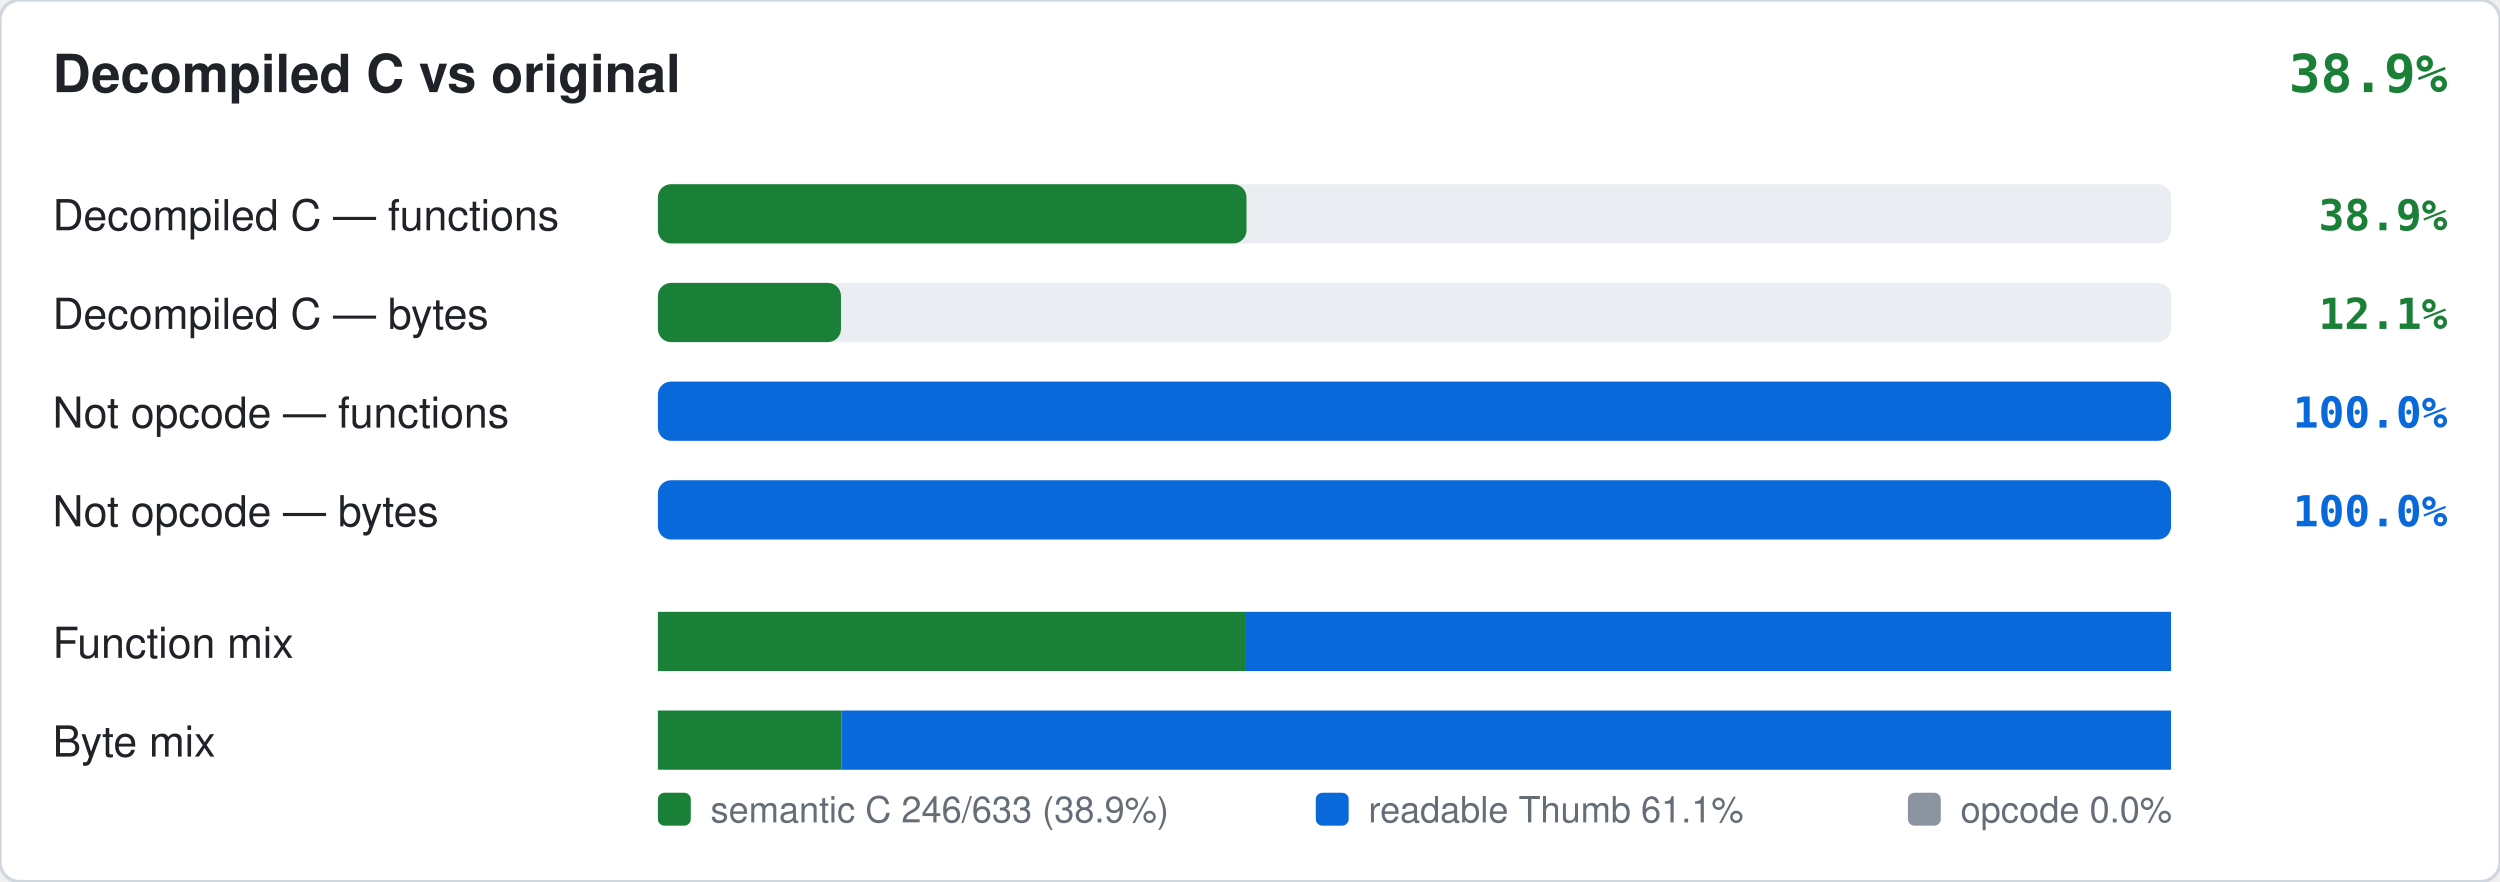
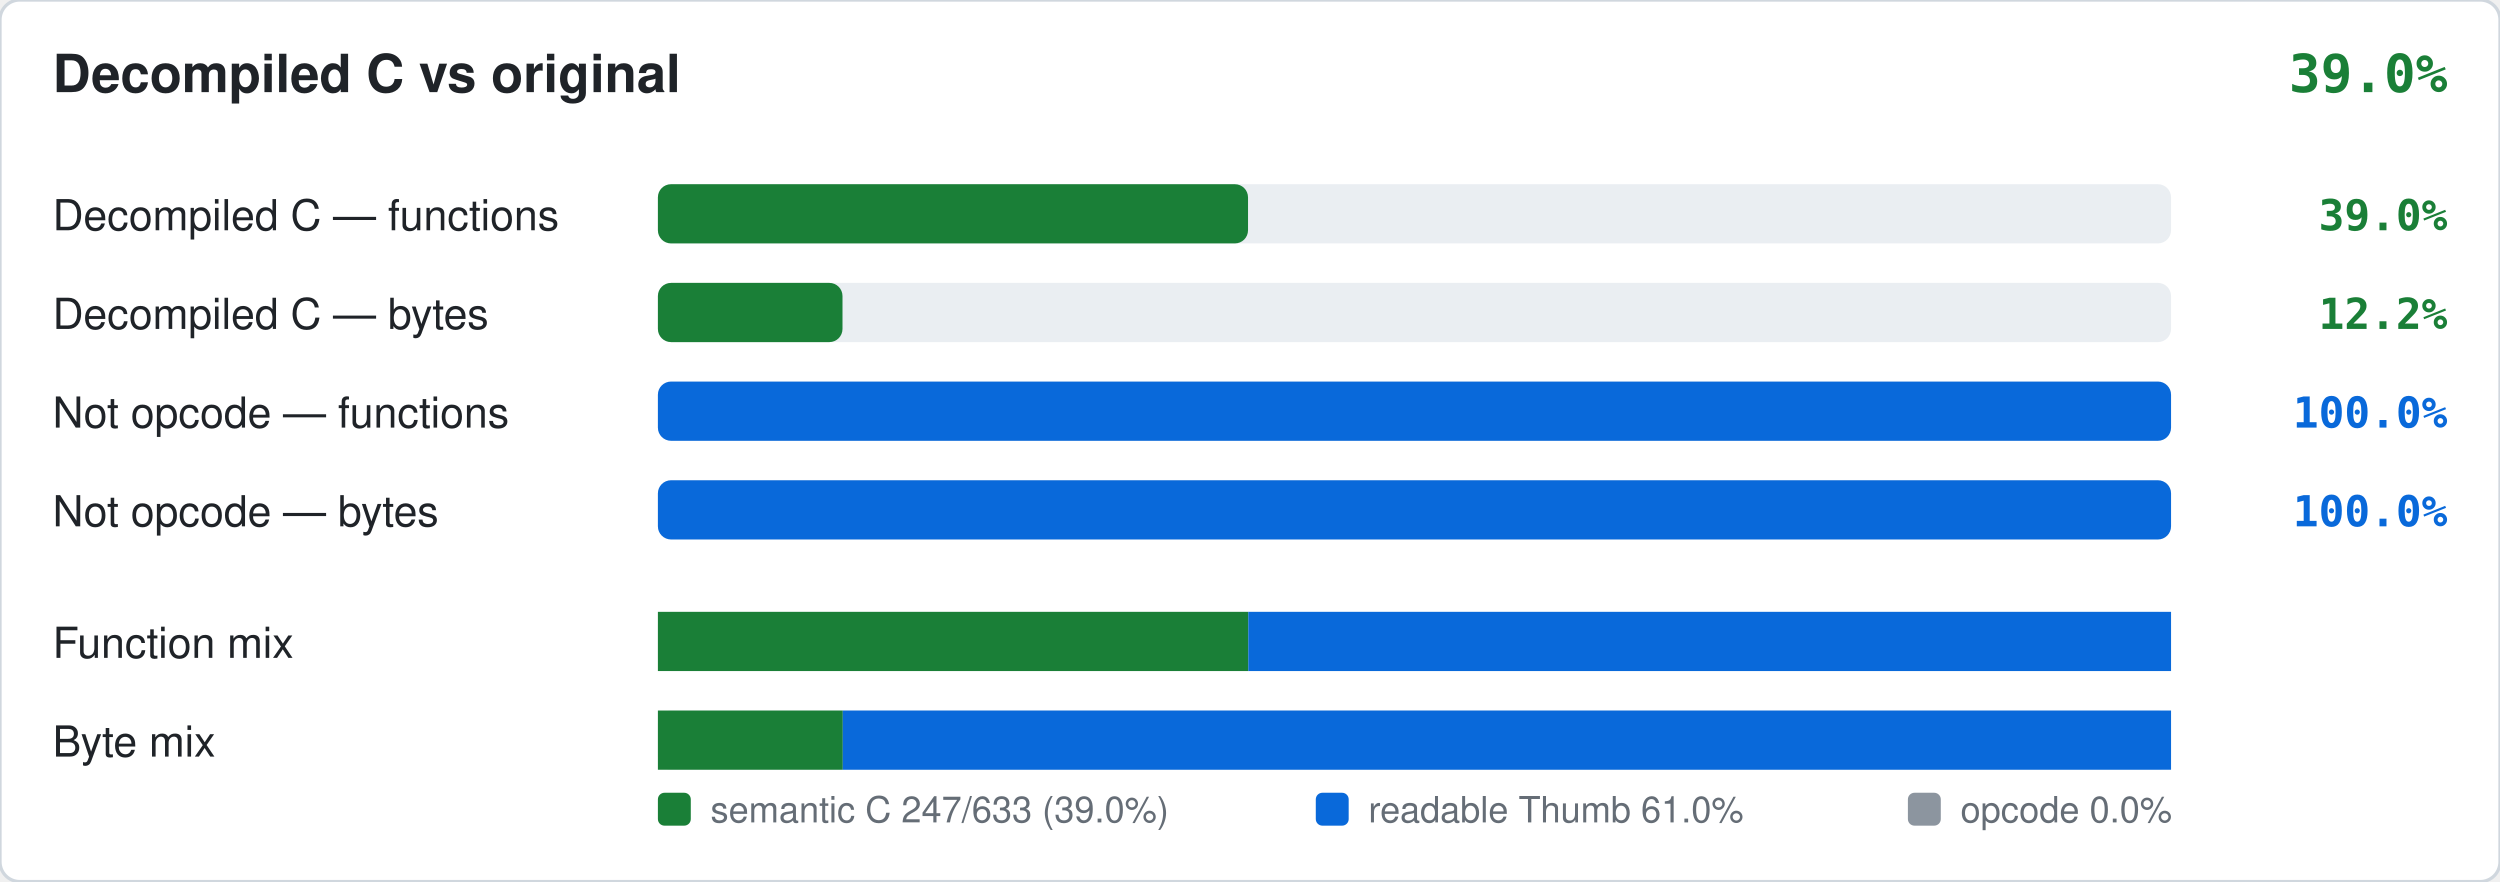
- <svg xmlns="http://www.w3.org/2000/svg" width="760" height="268" viewBox="0 0 760 268" role="img" aria-label="Decompiled C 38.9% functions, 12.1% bytes (246/633, 10,954/90,272)">
+ <svg xmlns="http://www.w3.org/2000/svg" width="760" height="268" viewBox="0 0 760 268" role="img" aria-label="Decompiled C 39.0% functions, 12.2% bytes (247/633, 11,030/90,272)">
  <rect width="760" height="268" rx="6" fill="#ffffff" stroke="#d0d7de" />
  <text x="16" y="28" font-family="-apple-system,BlinkMacSystemFont,Segoe UI,Helvetica,Arial,sans-serif" font-size="16" font-weight="600" fill="#1f2328">Decompiled C vs original</text>
-   <text x="744" y="28" text-anchor="end" font-family="ui-monospace,SFMono-Regular,Menlo,Consolas,monospace" font-size="16" font-weight="700" fill="#1a7f37">38.9%</text>
+   <text x="744" y="28" text-anchor="end" font-family="ui-monospace,SFMono-Regular,Menlo,Consolas,monospace" font-size="16" font-weight="700" fill="#1a7f37">39.0%</text>
  <text x="16" y="70" font-family="-apple-system,BlinkMacSystemFont,Segoe UI,Helvetica,Arial,sans-serif" font-size="13" fill="#1f2328">Decompiled C — functions</text>
  <rect x="200.00" y="56.00" width="460.00" height="18.00" rx="4" fill="#eaeef2" />
-   <rect x="200.00" y="56.00" width="178.94" height="18.00" rx="4" fill="#1a7f37" />
-   <text x="744" y="70" text-anchor="end" font-family="ui-monospace,SFMono-Regular,Menlo,Consolas,monospace" font-size="13" font-weight="700" fill="#1a7f37">38.9%</text>
+   <rect x="200.00" y="56.00" width="179.40" height="18.00" rx="4" fill="#1a7f37" />
+   <text x="744" y="70" text-anchor="end" font-family="ui-monospace,SFMono-Regular,Menlo,Consolas,monospace" font-size="13" font-weight="700" fill="#1a7f37">39.0%</text>
  <text x="16" y="100" font-family="-apple-system,BlinkMacSystemFont,Segoe UI,Helvetica,Arial,sans-serif" font-size="13" fill="#1f2328">Decompiled C — bytes</text>
  <rect x="200.00" y="86.00" width="460.00" height="18.00" rx="4" fill="#eaeef2" />
-   <rect x="200.00" y="86.00" width="55.66" height="18.00" rx="4" fill="#1a7f37" />
-   <text x="744" y="100" text-anchor="end" font-family="ui-monospace,SFMono-Regular,Menlo,Consolas,monospace" font-size="13" font-weight="700" fill="#1a7f37">12.1%</text>
+   <rect x="200.00" y="86.00" width="56.12" height="18.00" rx="4" fill="#1a7f37" />
+   <text x="744" y="100" text-anchor="end" font-family="ui-monospace,SFMono-Regular,Menlo,Consolas,monospace" font-size="13" font-weight="700" fill="#1a7f37">12.2%</text>
  <text x="16" y="130" font-family="-apple-system,BlinkMacSystemFont,Segoe UI,Helvetica,Arial,sans-serif" font-size="13" fill="#1f2328">Not opcode — functions</text>
  <rect x="200.00" y="116.00" width="460.00" height="18.00" rx="4" fill="#eaeef2" />
  <rect x="200.00" y="116.00" width="460.00" height="18.00" rx="4" fill="#0969da" />
  <text x="744" y="130" text-anchor="end" font-family="ui-monospace,SFMono-Regular,Menlo,Consolas,monospace" font-size="13" font-weight="700" fill="#0969da">100.0%</text>
  <text x="16" y="160" font-family="-apple-system,BlinkMacSystemFont,Segoe UI,Helvetica,Arial,sans-serif" font-size="13" fill="#1f2328">Not opcode — bytes</text>
  <rect x="200.00" y="146.00" width="460.00" height="18.00" rx="4" fill="#eaeef2" />
  <rect x="200.00" y="146.00" width="460.00" height="18.00" rx="4" fill="#0969da" />
  <text x="744" y="160" text-anchor="end" font-family="ui-monospace,SFMono-Regular,Menlo,Consolas,monospace" font-size="13" font-weight="700" fill="#0969da">100.0%</text>
  <text x="16" y="200" font-family="-apple-system,BlinkMacSystemFont,Segoe UI,Helvetica,Arial,sans-serif" font-size="13" fill="#1f2328">Function mix</text>
  <rect x="200.00" y="186.00" width="460.00" height="18.00" rx="4" fill="#eaeef2" />
-   <rect x="200.00" y="186.00" width="178.77" height="18.00" fill="#1a7f37" />
-   <rect x="378.77" y="186.00" width="281.23" height="18.00" fill="#0969da" />
+   <rect x="200.00" y="186.00" width="179.49" height="18.00" fill="#1a7f37" />
+   <rect x="379.49" y="186.00" width="280.51" height="18.00" fill="#0969da" />
  <text x="16" y="230" font-family="-apple-system,BlinkMacSystemFont,Segoe UI,Helvetica,Arial,sans-serif" font-size="13" fill="#1f2328">Byte mix</text>
  <rect x="200.00" y="216.00" width="460.00" height="18.00" rx="4" fill="#eaeef2" />
-   <rect x="200.00" y="216.00" width="55.82" height="18.00" fill="#1a7f37" />
-   <rect x="255.82" y="216.00" width="404.18" height="18.00" fill="#0969da" />
+   <rect x="200.00" y="216.00" width="56.21" height="18.00" fill="#1a7f37" />
+   <rect x="256.21" y="216.00" width="403.79" height="18.00" fill="#0969da" />
  <rect x="200" y="241" width="10" height="10" rx="2" fill="#1a7f37" />
-   <text x="216" y="250" font-family="-apple-system,BlinkMacSystemFont,Segoe UI,Helvetica,Arial,sans-serif" font-size="11" fill="#656d76">semantic C 246/633 (38.9%)</text>
+   <text x="216" y="250" font-family="-apple-system,BlinkMacSystemFont,Segoe UI,Helvetica,Arial,sans-serif" font-size="11" fill="#656d76">semantic C 247/633 (39.0%)</text>
  <rect x="400" y="241" width="10" height="10" rx="2" fill="#0969da" />
-   <text x="416" y="250" font-family="-apple-system,BlinkMacSystemFont,Segoe UI,Helvetica,Arial,sans-serif" font-size="11" fill="#656d76">readable Thumb 61.1%</text>
+   <text x="416" y="250" font-family="-apple-system,BlinkMacSystemFont,Segoe UI,Helvetica,Arial,sans-serif" font-size="11" fill="#656d76">readable Thumb 61.0%</text>
  <rect x="580" y="241" width="10" height="10" rx="2" fill="#8c959f" />
  <text x="596" y="250" font-family="-apple-system,BlinkMacSystemFont,Segoe UI,Helvetica,Arial,sans-serif" font-size="11" fill="#656d76">opcode 0.0%</text>
</svg>
